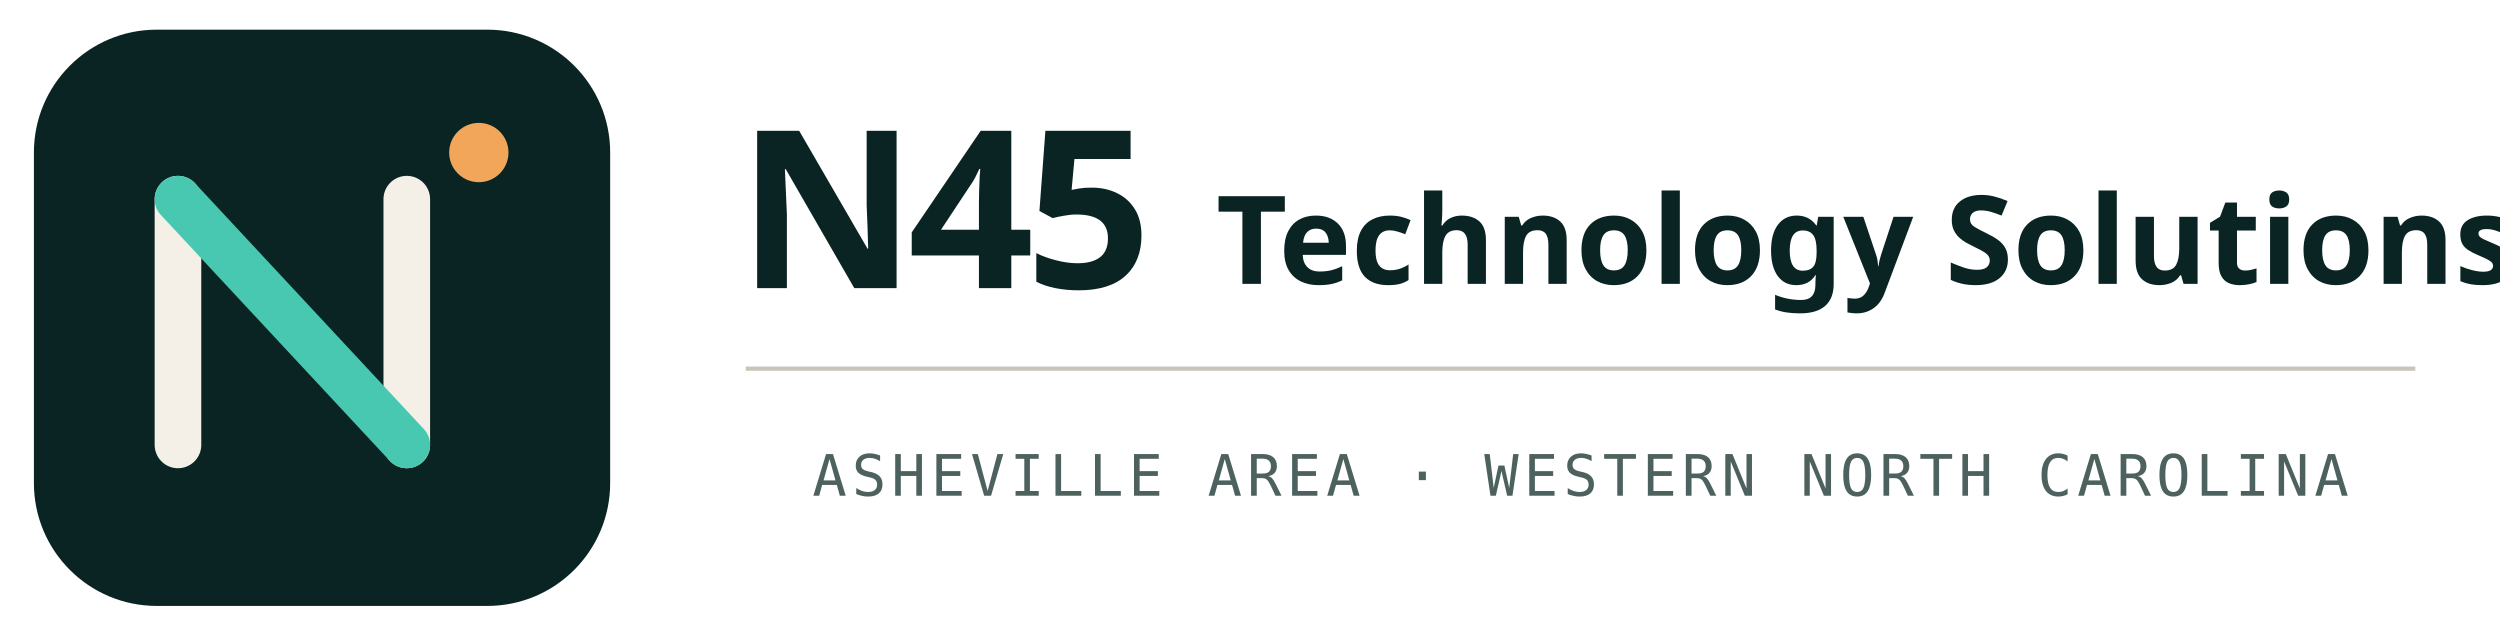
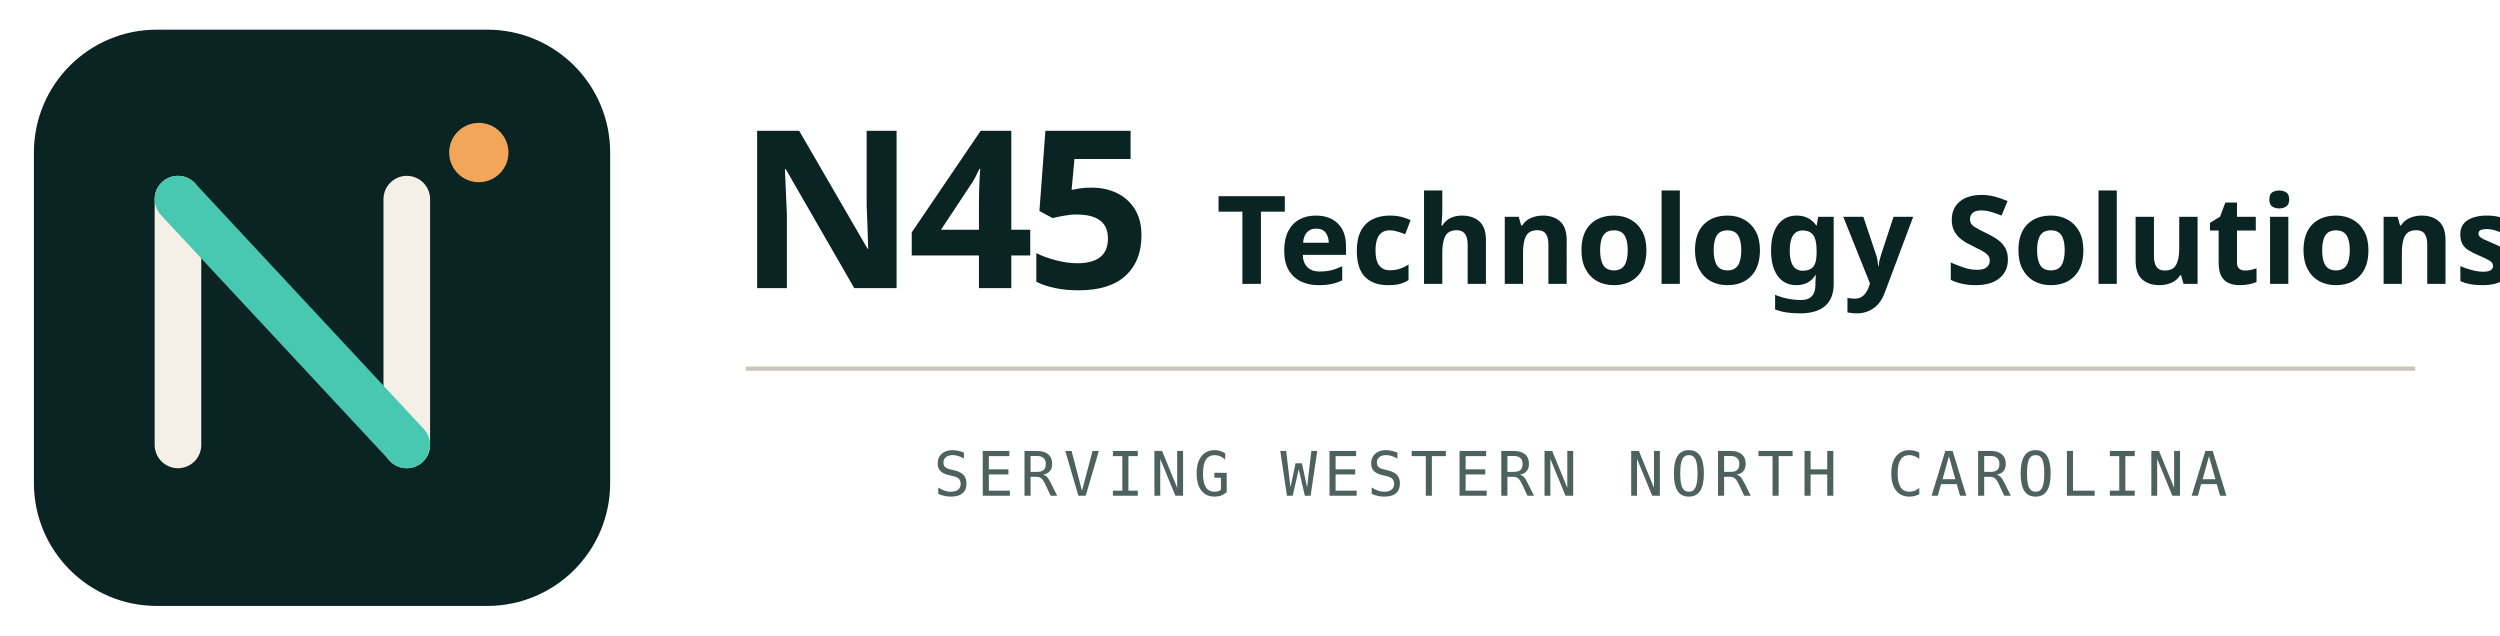
<svg xmlns="http://www.w3.org/2000/svg" viewBox="0 0 590 150" role="img" aria-labelledby="title desc">
  <g transform="translate(8 7)">
    <rect width="136" height="136" rx="29" fill="#0a2423" />
    <path d="M34 98V40M88 98V40" fill="none" stroke="#f4f0e8" stroke-width="11" stroke-linecap="round" />
    <path d="M34 40l54 58" fill="none" stroke="#49c8b1" stroke-width="11" stroke-linecap="round" />
    <circle cx="105" cy="29" r="7" fill="#f2a65a" />
  </g>
  <text x="174" y="68" fill="#0a2423" font-family="Manrope, Segoe UI, sans-serif" font-size="52" font-weight="800" letter-spacing="-2">N45</text>
  <text x="287" y="67" fill="#0a2423" font-family="Manrope, Segoe UI, sans-serif" font-size="29" font-weight="700">Technology Solutions</text>
  <path d="M176 87h394" stroke="#c9c4ba" stroke-width="1" />
-   <text x="373" y="117" fill="#4d625e" font-family="IBM Plex Mono, Consolas, monospace" font-size="13.5" font-weight="500" letter-spacing="1.2" text-anchor="middle">ASHEVILLE AREA · WESTERN NORTH CAROLINA</text>
+   <text x="373" y="117" fill="#4d625e" font-family="IBM Plex Mono, Consolas, monospace" font-size="14.5" font-weight="500" letter-spacing="1.5" text-anchor="middle">SERVING WESTERN NORTH CAROLINA</text>
</svg>
